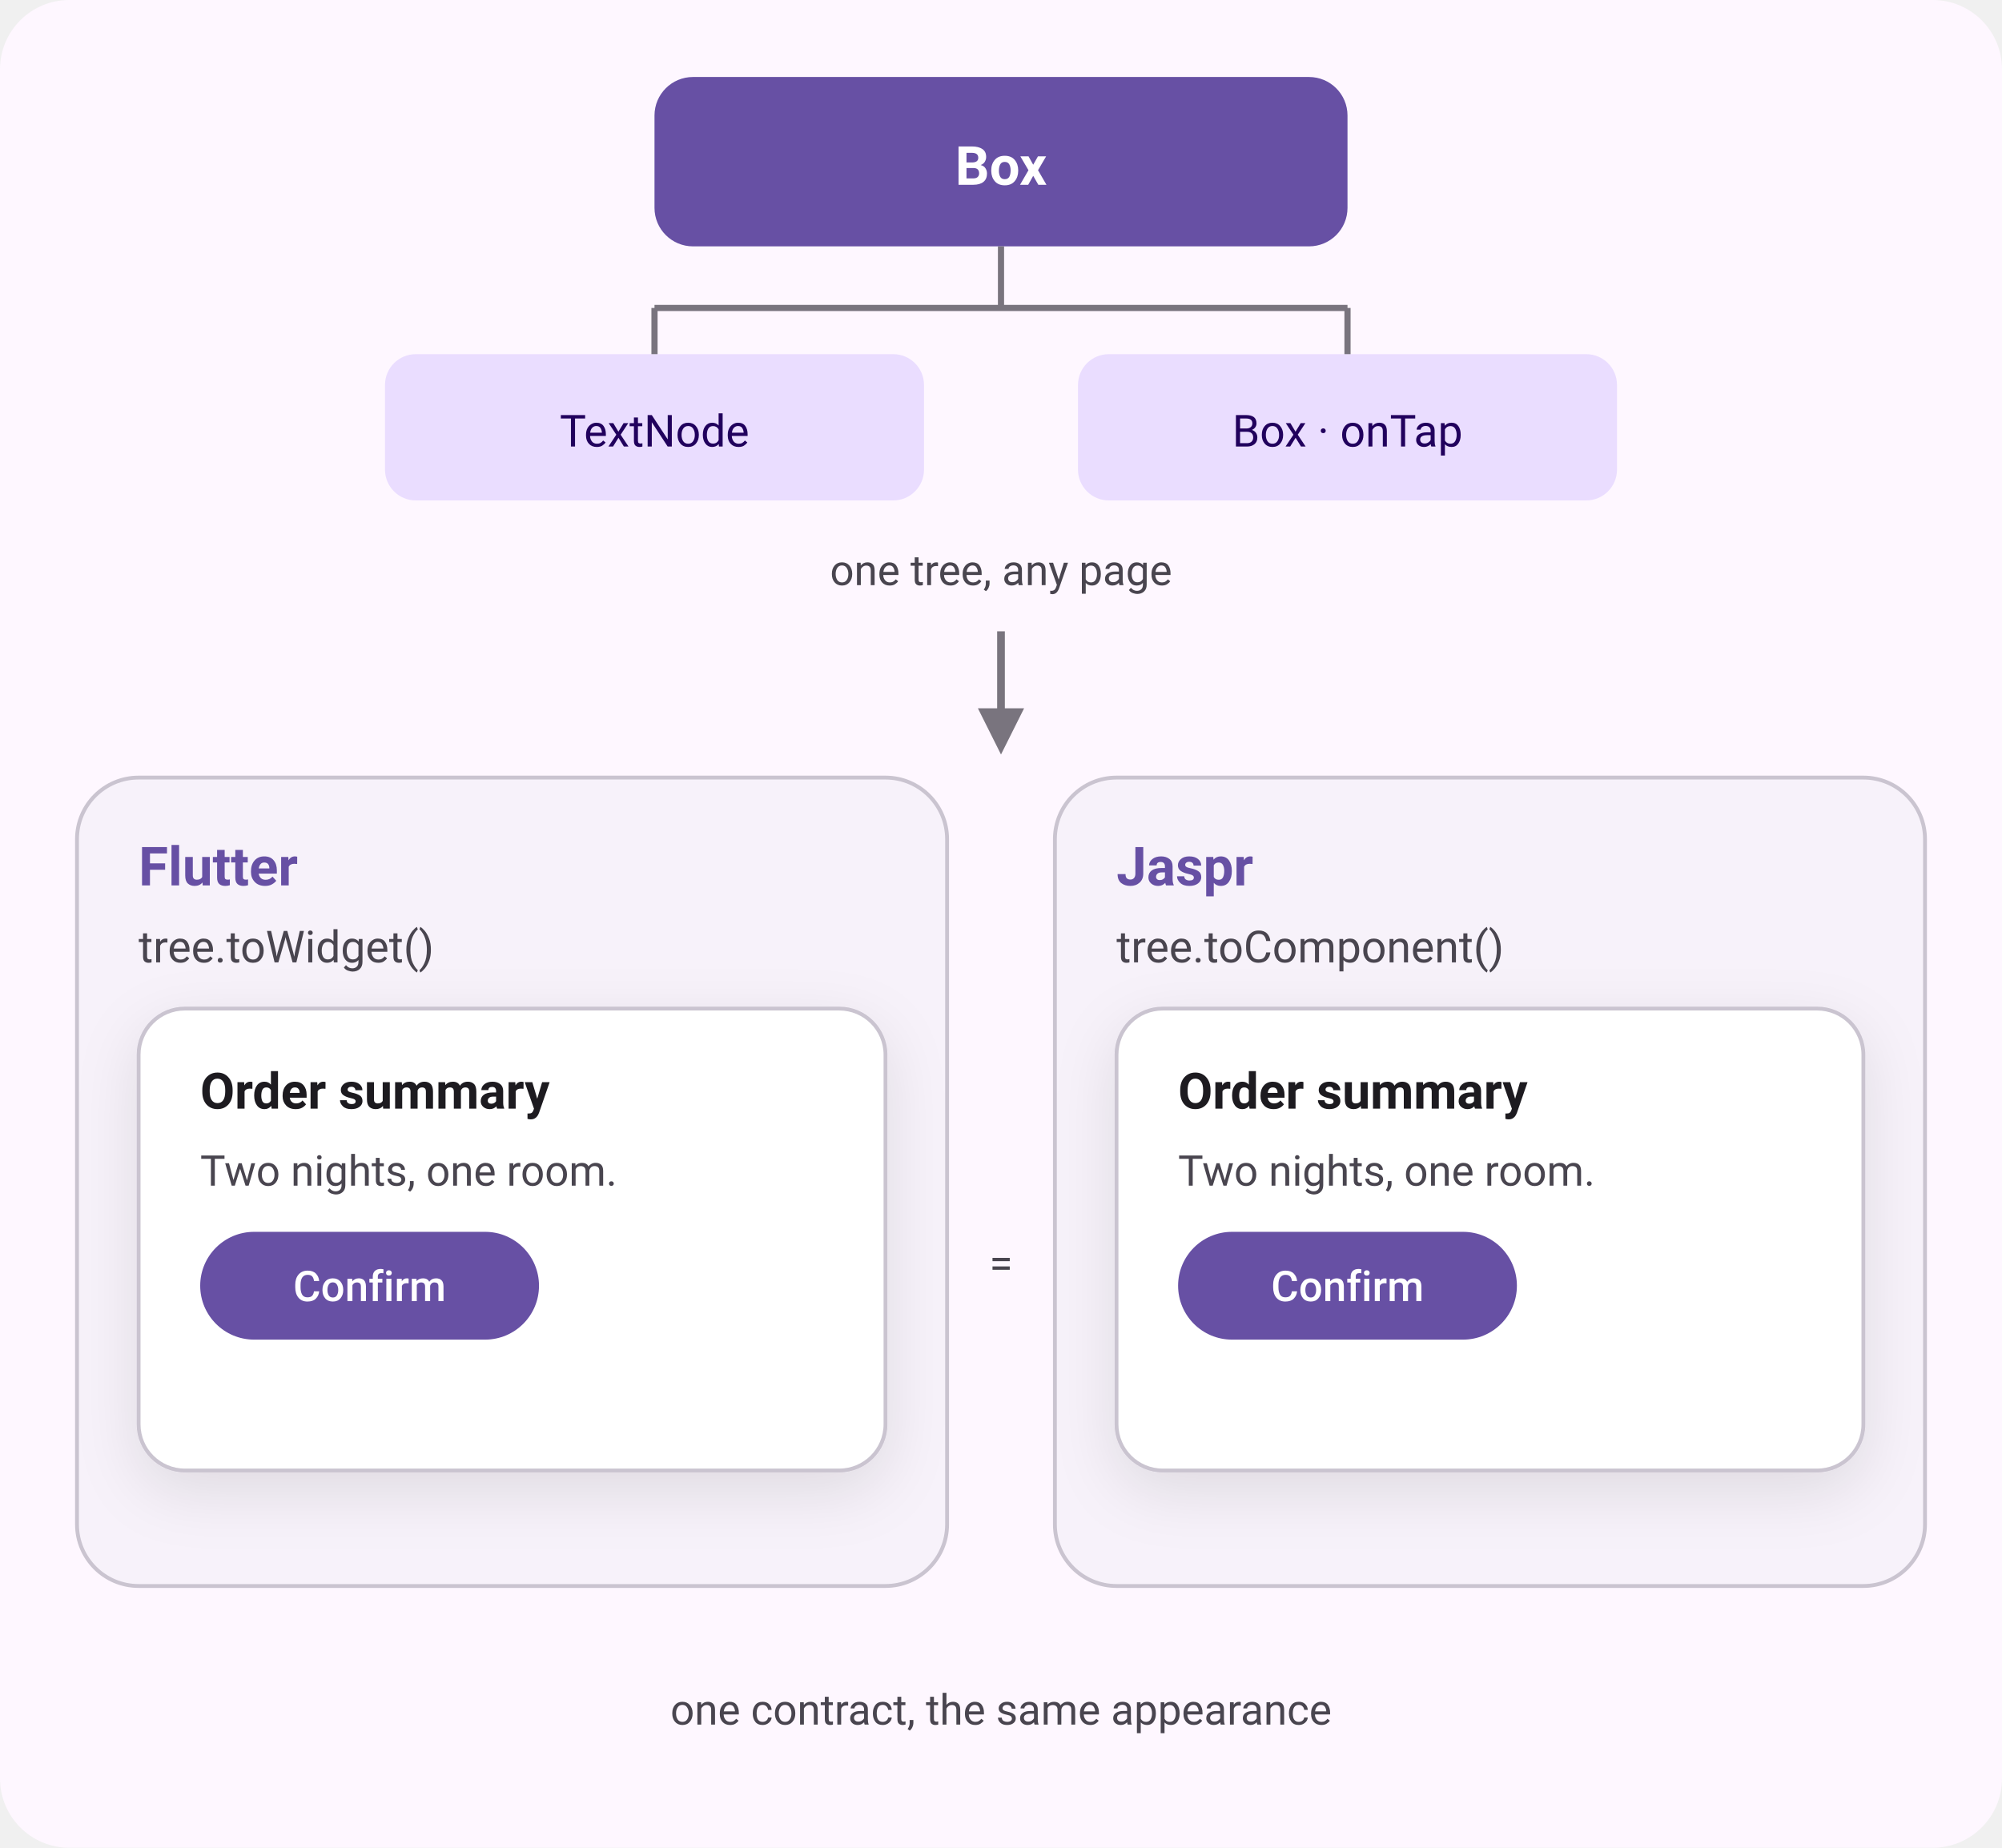
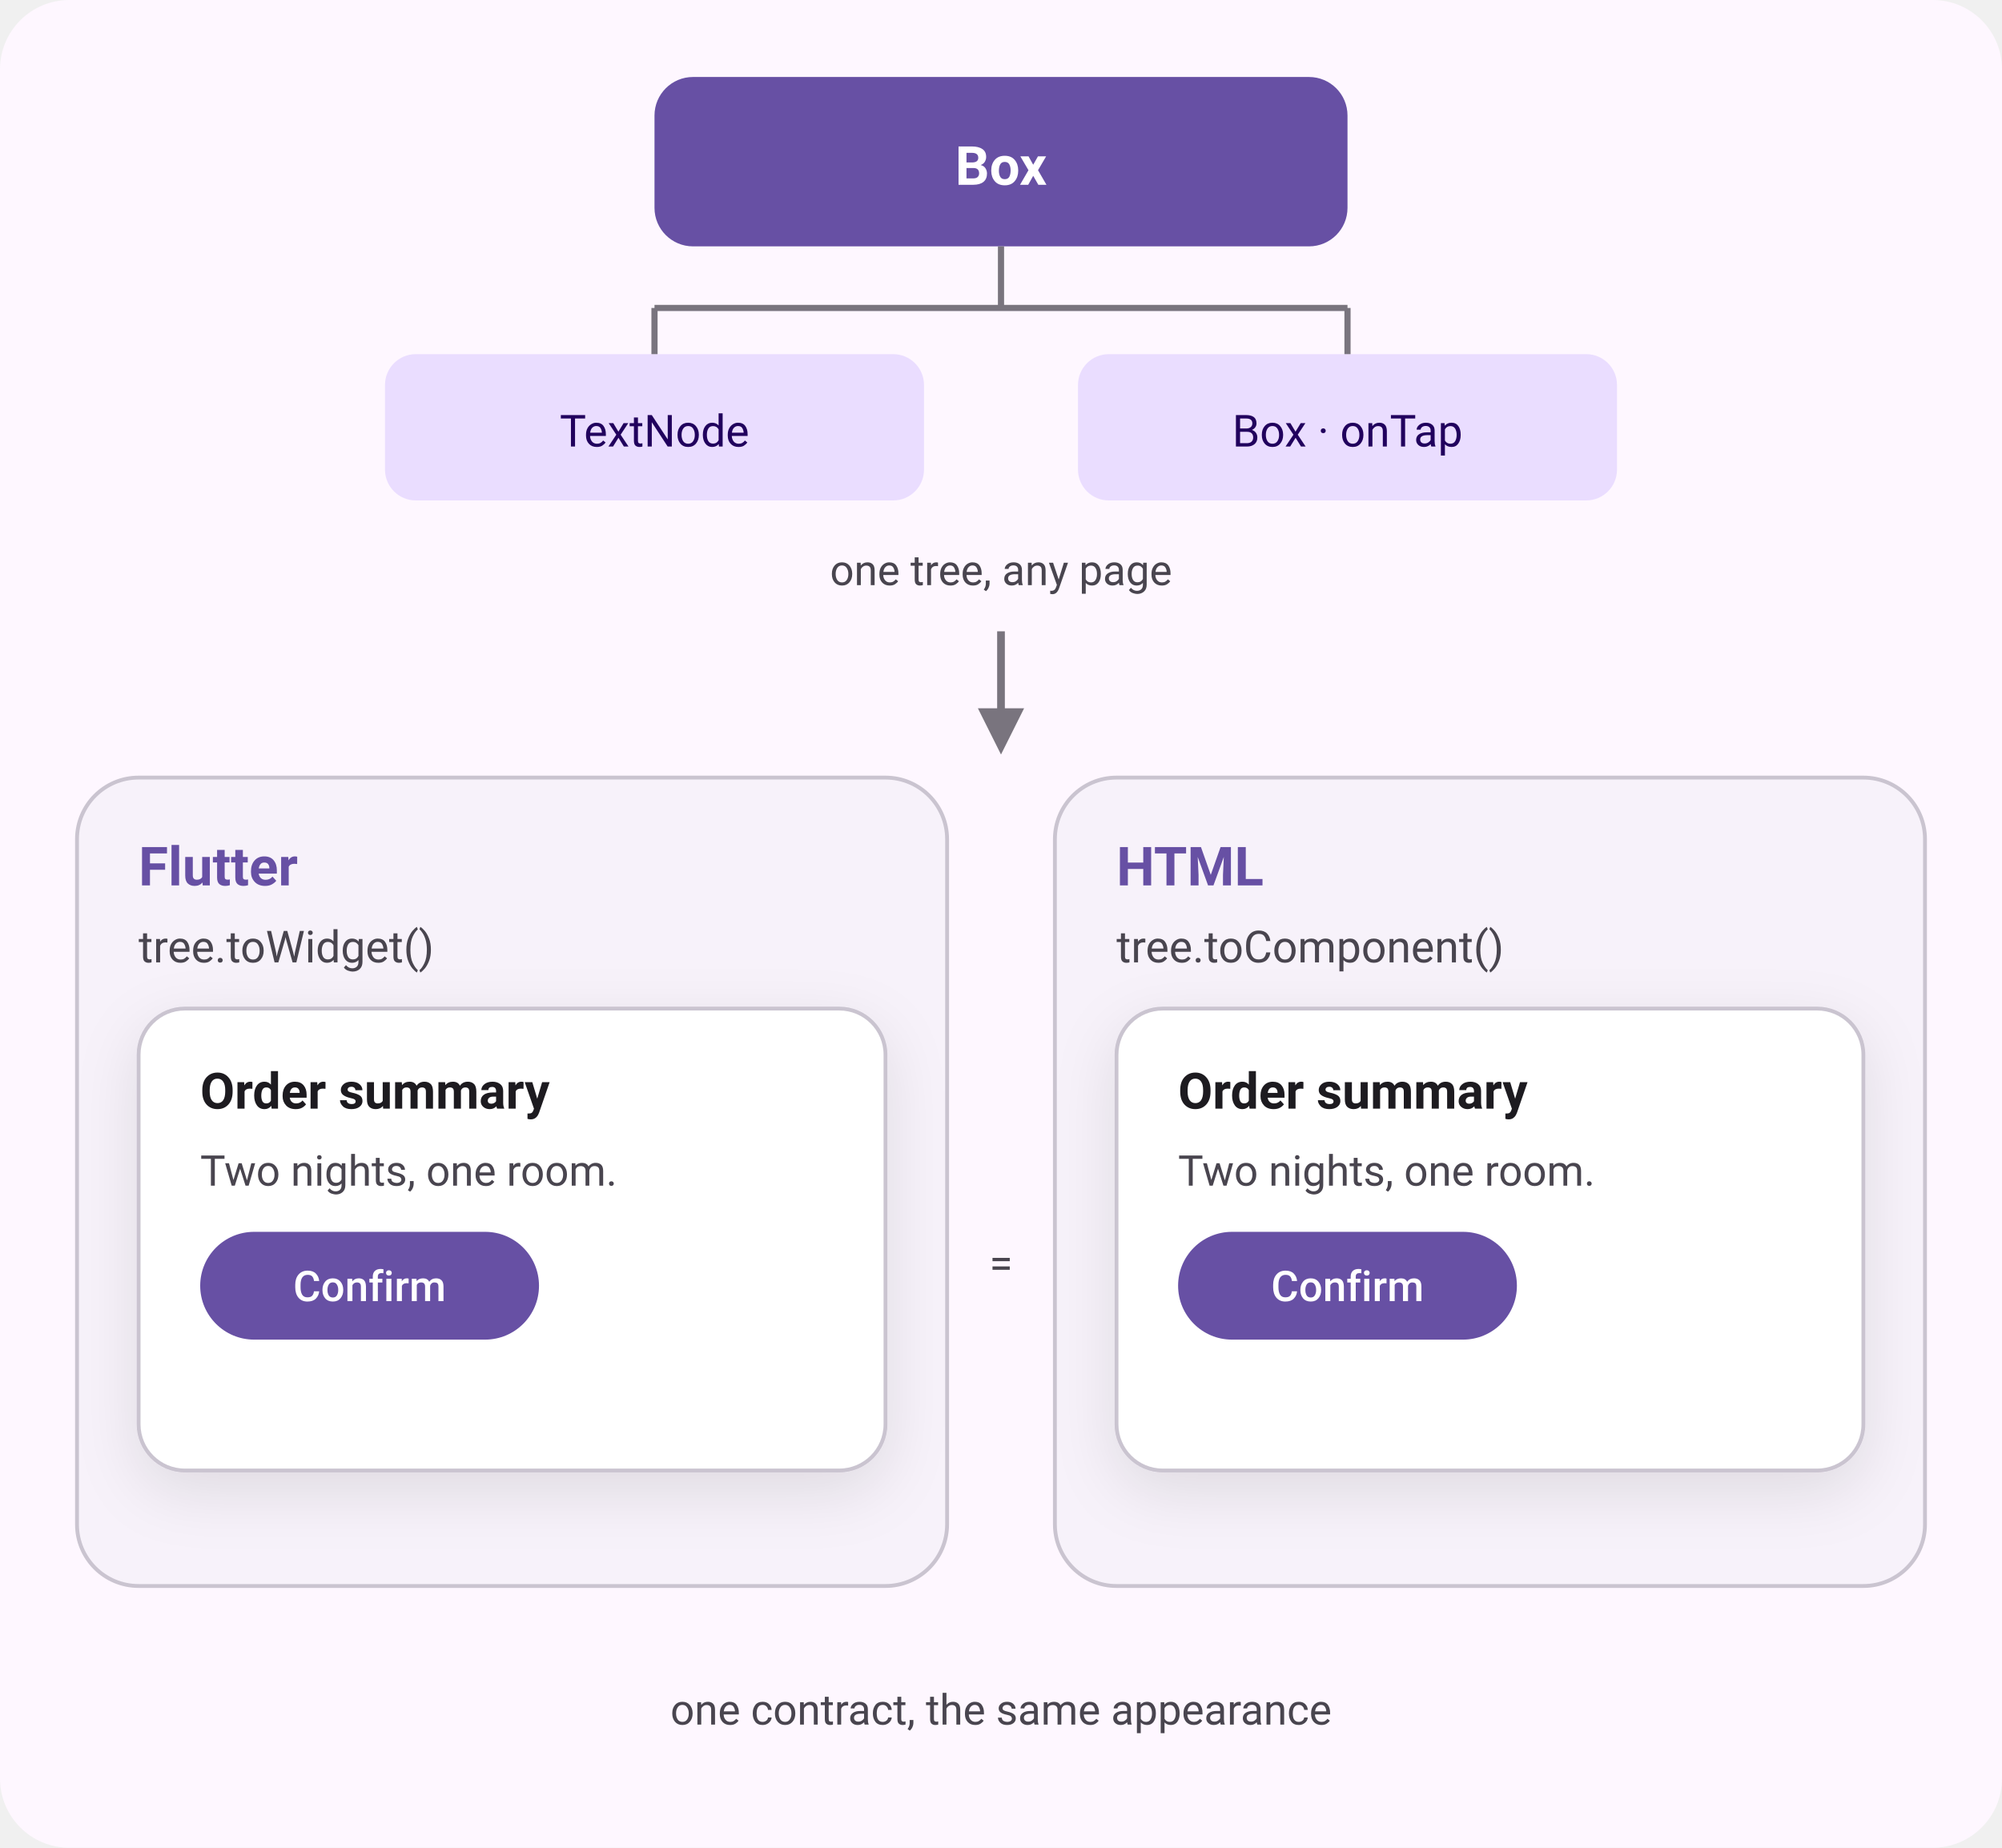
<svg xmlns="http://www.w3.org/2000/svg" viewBox="0 0 520 480" width="520" height="480" role="img" aria-labelledby="compactTitle compactDesc">
  <style>
    text { font-family: system-ui, -apple-system, 'Segoe UI', Roboto, Helvetica, Arial, sans-serif; }
    .node { font-size: 11.5px; fill: #21005D; }
    .node-strong { font-size: 14px; font-weight: 600; fill: #FFFFFF; }
    .renderer { font-size: 14px; font-weight: 600; fill: #6750A4; }
    .call { font-size: 11.5px; fill: #49454F; }
    .card-title { font-size: 13px; font-weight: 600; fill: #1D1B20; }
    .card-body { font-size: 11px; fill: #49454F; }
    .button { font-size: 11px; font-weight: 500; fill: #FFFFFF; }
    .note { font-size: 11px; fill: #49454F; }
  </style>
  <rect width="520" height="480" rx="18" fill="#FEF7FF" />
  <rect x="170" y="20" width="180" height="44" rx="10" fill="#6750A4" />
  <text class="node-strong" x="260" y="48" text-anchor="middle">Box</text>
  <rect x="100" y="92" width="140" height="38" rx="8" fill="#EADDFF" />
  <text class="node" x="170" y="116" text-anchor="middle">TextNode</text>
  <rect x="280" y="92" width="140" height="38" rx="8" fill="#EADDFF" />
  <text class="node" x="350" y="116" text-anchor="middle">Box · onTap</text>
  <path d="M260 64 V80 M170 80 H350 M170 80 V92 M350 80 V92" fill="none" stroke="#79747E" stroke-width="1.6" />
  <text class="note" x="260" y="152" text-anchor="middle">one tree, any page</text>
  <path d="M260 164 V188" fill="none" stroke="#79747E" stroke-width="2" />
  <path d="M260 196 l-6 -12 h12 z" fill="#79747E" />
  <rect x="20" y="202" width="226" height="210" rx="16" fill="#F7F2FA" stroke="#CAC4D0" />
  <text class="renderer" x="36" y="230">Flutter</text>
  <text class="call" x="36" y="250">tree.toWidget()</text>
  <g filter="url(#cardShadow)">
    <rect x="36" y="262" width="194" height="120" rx="12" fill="#FFFFFF" stroke="#CAC4D0" />
  </g>
  <text class="card-title" x="52" y="288">Order summary</text>
  <text class="card-body" x="52" y="308">Two nights, one room.</text>
  <rect x="52" y="320" width="88" height="28" rx="14" fill="#6750A4" />
  <text class="button" x="96" y="338" text-anchor="middle">Confirm</text>
  <rect x="274" y="202" width="226" height="210" rx="16" fill="#F7F2FA" stroke="#CAC4D0" />
-   <text class="renderer" x="290" y="230">Jaspr</text>
+   <text class="renderer" x="290" y="230">HTML</text>
  <text class="call" x="290" y="250">tree.toComponent()</text>
  <g filter="url(#cardShadow)">
    <rect x="290" y="262" width="194" height="120" rx="12" fill="#FFFFFF" stroke="#CAC4D0" />
  </g>
  <text class="card-title" x="306" y="288">Order summary</text>
  <text class="card-body" x="306" y="308">Two nights, one room.</text>
  <rect x="306" y="320" width="88" height="28" rx="14" fill="#6750A4" />
  <text class="button" x="350" y="338" text-anchor="middle">Confirm</text>
  <text class="note" x="260" y="332" text-anchor="middle">=</text>
  <text class="note" x="260" y="448" text-anchor="middle">one contract, the same appearance</text>
  <defs>
    <filter id="cardShadow" x="-20%" y="-20%" width="140%" height="160%">
      <feDropShadow dx="0" dy="5" stdDeviation="8" flood-color="#1D1B20" flood-opacity="0.10" />
    </filter>
  </defs>
</svg>
